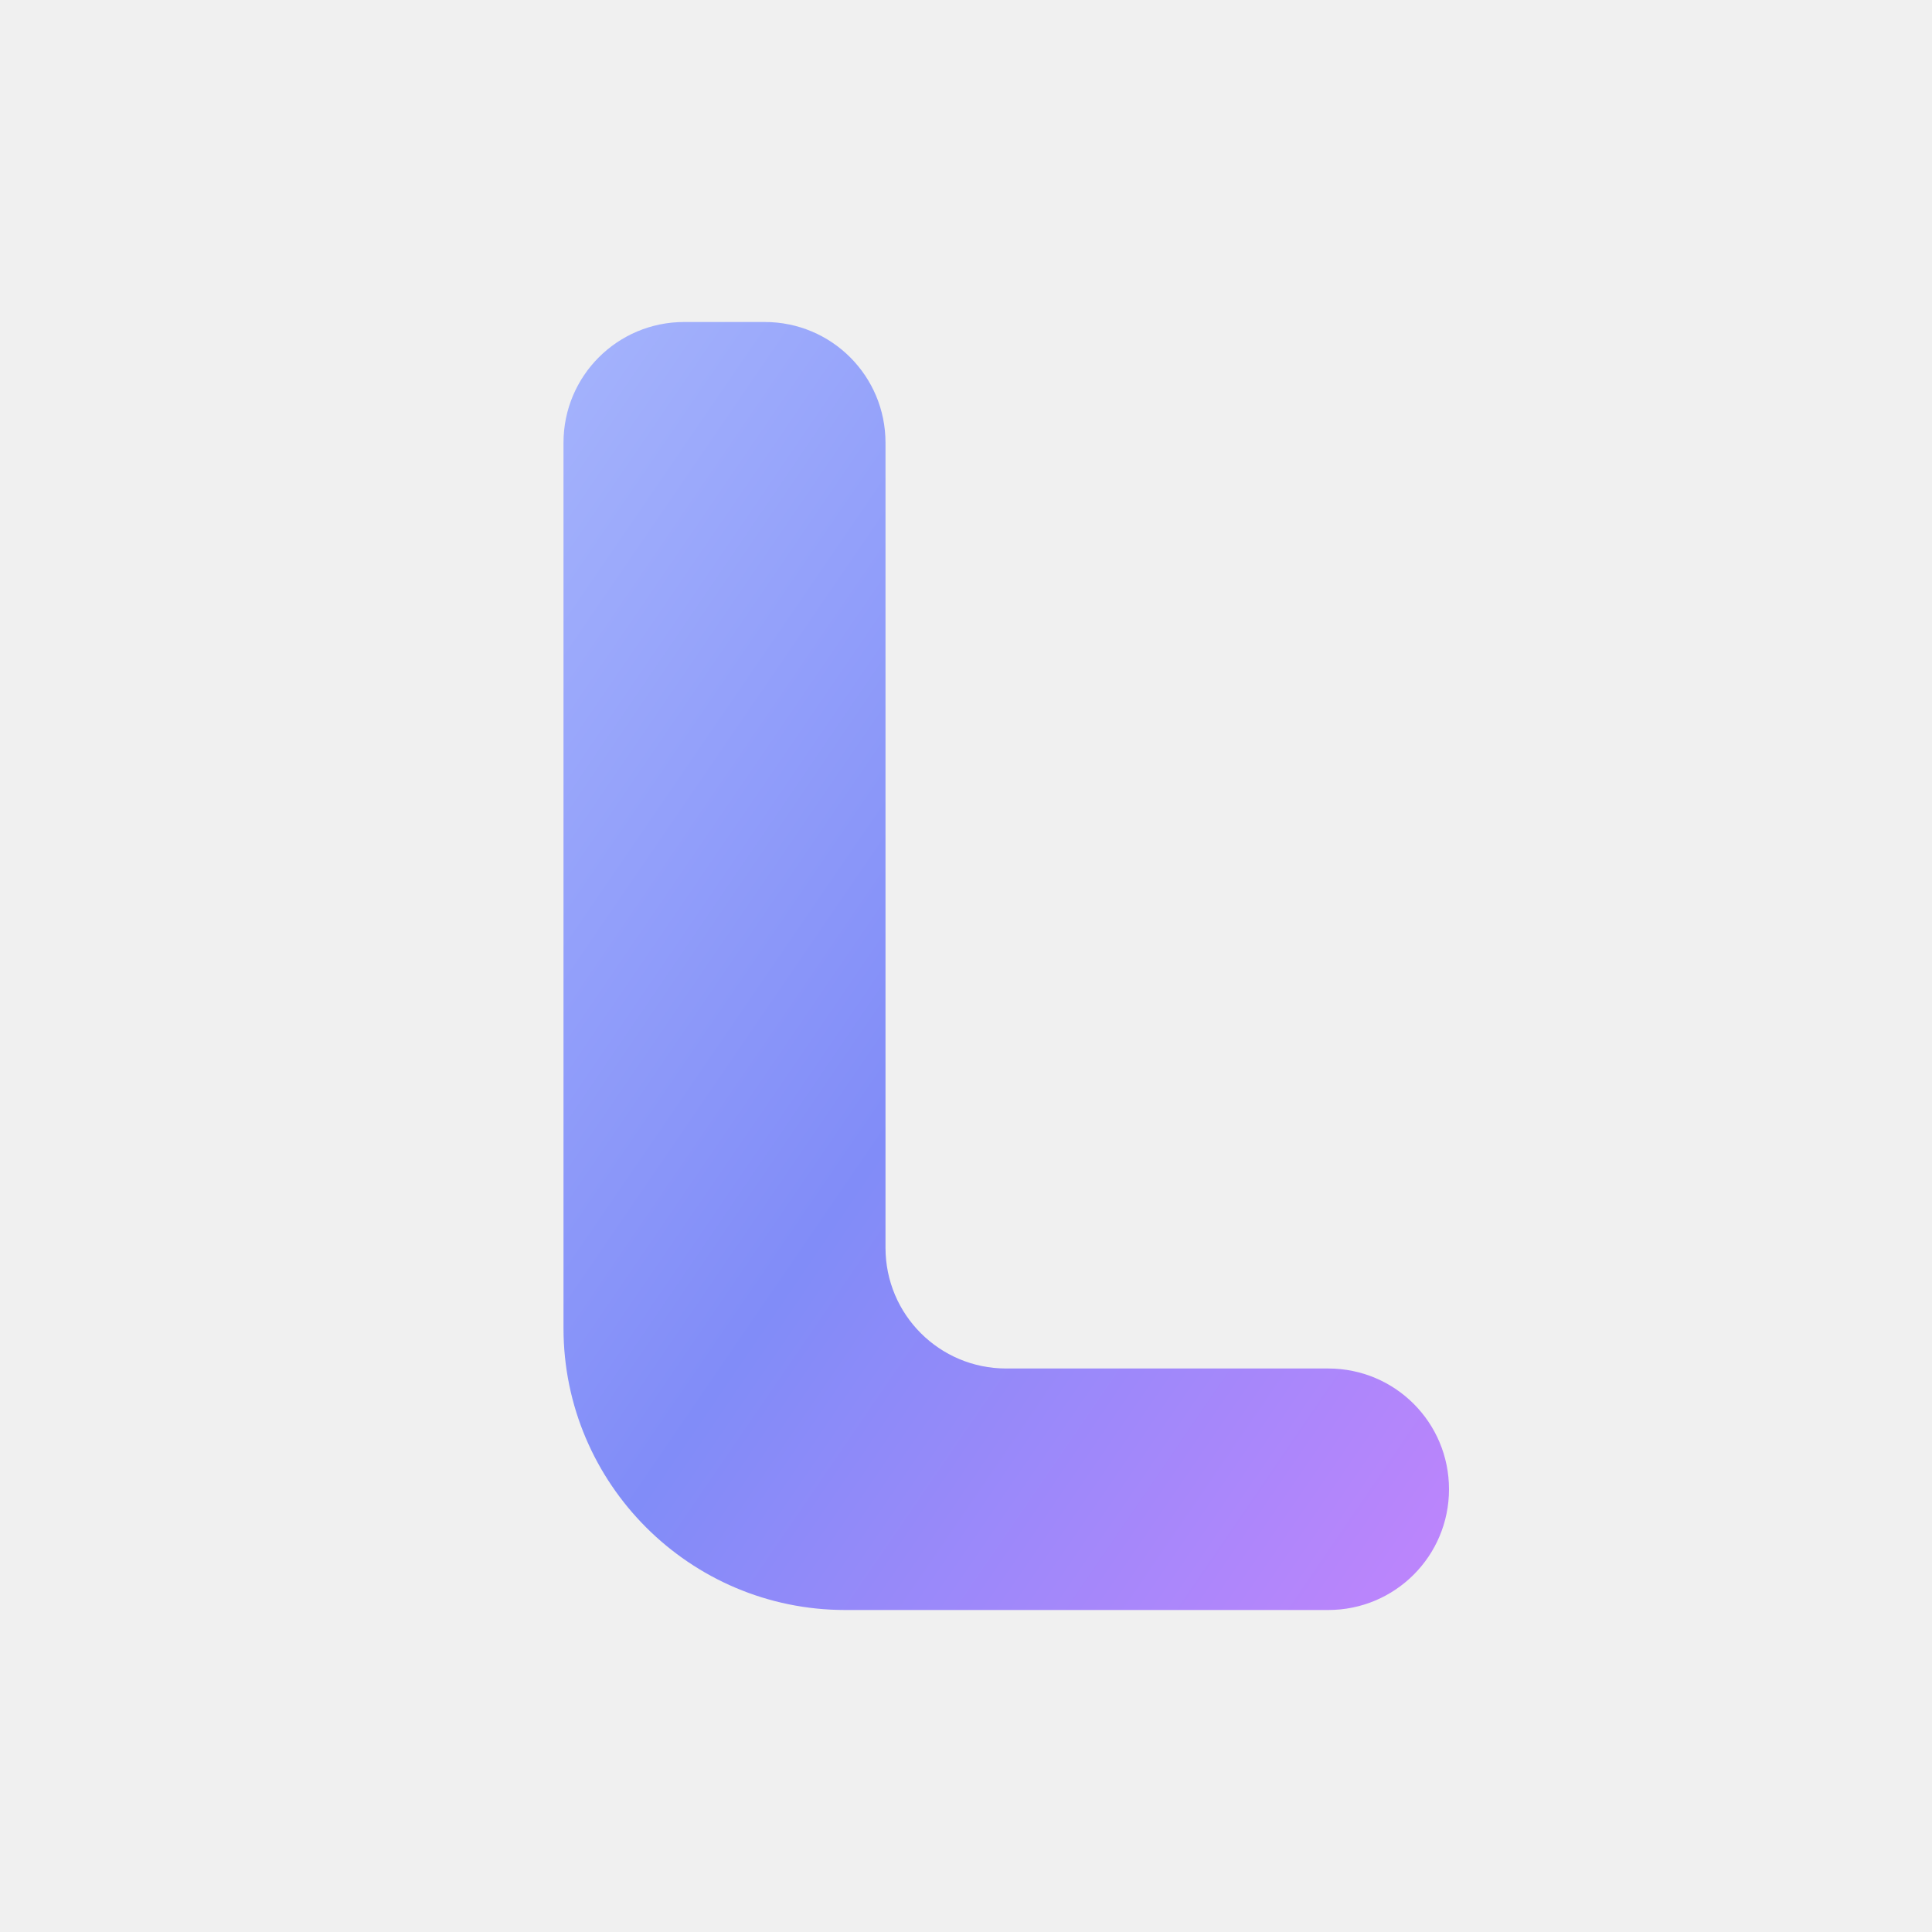
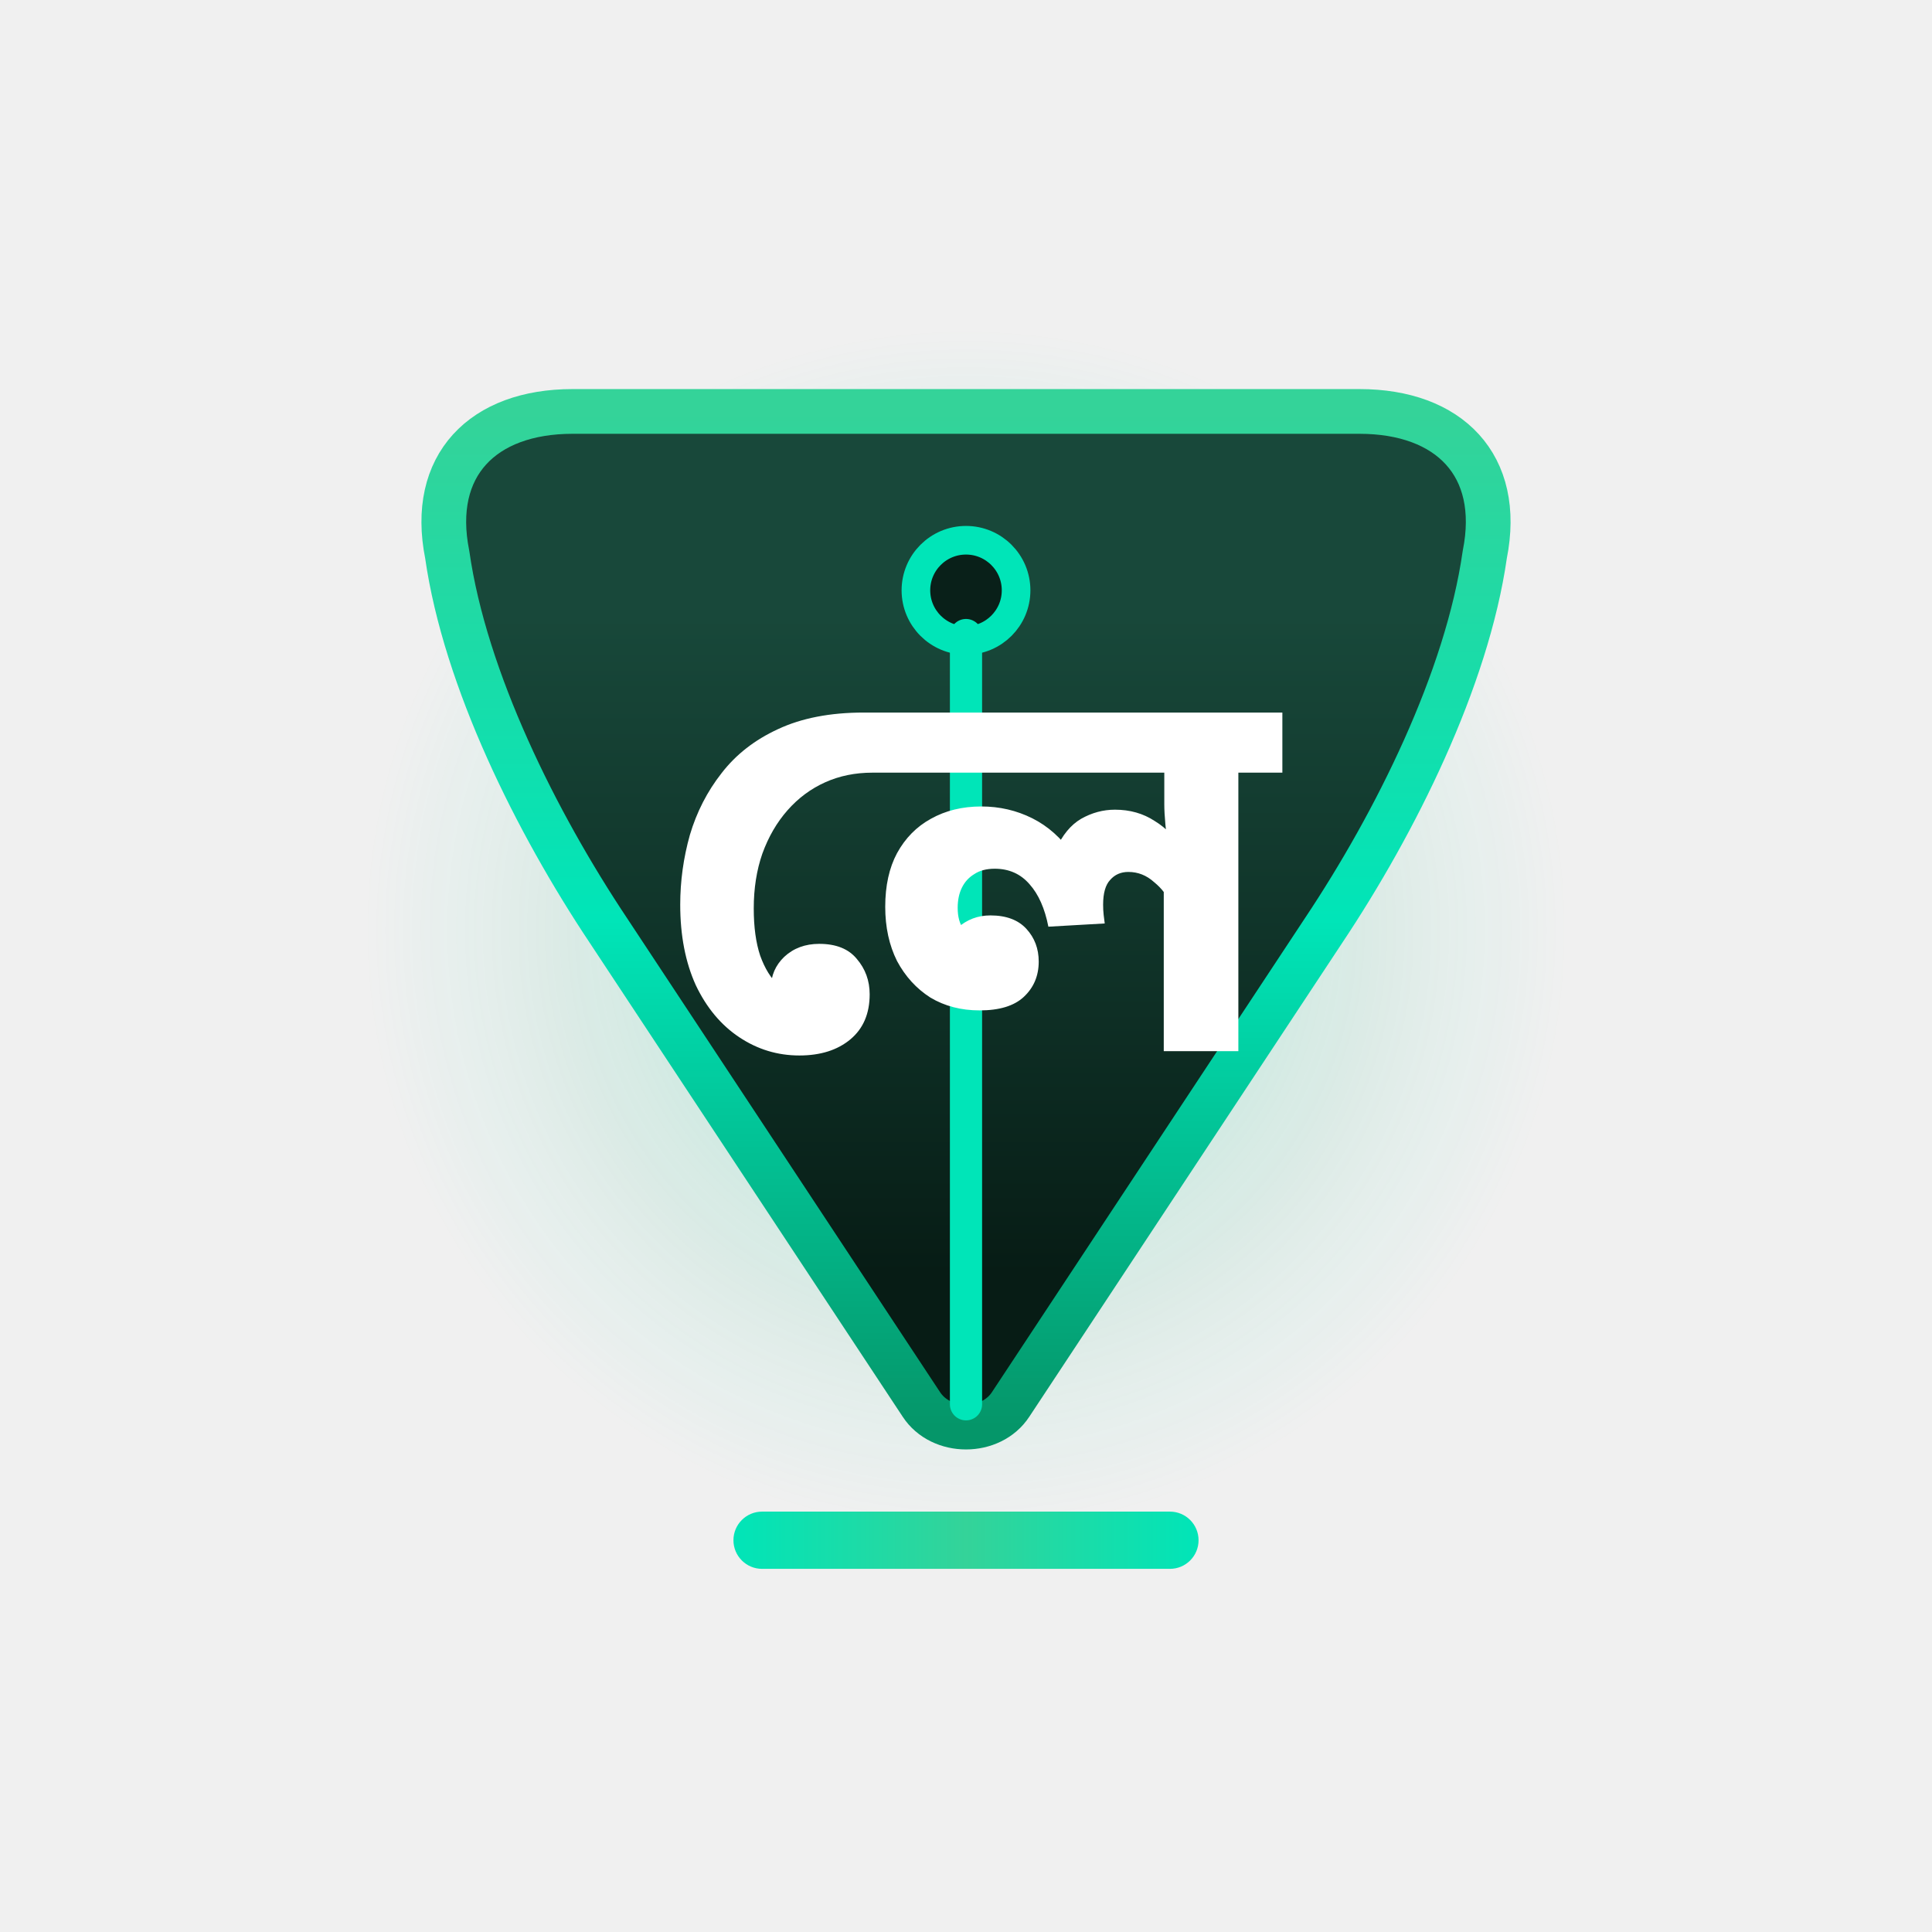
- <svg xmlns="http://www.w3.org/2000/svg" viewBox="0 0 24 24" width="24" height="24" fill="none">
+ <svg xmlns="http://www.w3.org/2000/svg" viewBox="0 0 108 108" width="24" height="24" fill="none">
  <defs>
-     <linearGradient id="logoGrad" x1="0%" y1="0%" x2="100%" y2="100%">
-       <stop offset="0%" stop-color="#a5b4fc" />
-       <stop offset="50%" stop-color="#818cf8" />
-       <stop offset="100%" stop-color="#c084fc" />
+     <radialGradient id="logoAmbientGlow" cx="50%" cy="50%" r="50%">
+       <stop offset="0%" stop-color="#00e5b8" stop-opacity="0.3" />
+       <stop offset="70%" stop-color="#10b981" stop-opacity="0.08" />
+       <stop offset="100%" stop-color="#00e5b8" stop-opacity="0" />
+     </radialGradient>
+     <linearGradient id="logoNibGrad" x1="50%" y1="20%" x2="50%" y2="85%">
+       <stop offset="0%" stop-color="#18483a" />
+       <stop offset="60%" stop-color="#0e2f25" />
+       <stop offset="100%" stop-color="#071c15" />
+     </linearGradient>
+     <linearGradient id="logoNibStroke" x1="0%" y1="0%" x2="0%" y2="100%">
+       <stop offset="0%" stop-color="#34d399" />
+       <stop offset="50%" stop-color="#00e5b8" />
+       <stop offset="100%" stop-color="#059669" />
+     </linearGradient>
+     <linearGradient id="logoSpacebarGrad" x1="0%" y1="0%" x2="100%" y2="0%">
+       <stop offset="0%" stop-color="#00e5b8" />
+       <stop offset="50%" stop-color="#34d399" />
+       <stop offset="100%" stop-color="#00e5b8" />
    </linearGradient>
  </defs>
-   <path d="M7 5.5 C7 4.67 7.67 4 8.5 4 H9.5 C10.33 4 11 4.67 11 5.5 V15.5 C11 16.33 11.67 17 12.5 17 H16.5 C17.33 17 18 17.67 18 18.5 C18 19.33 17.33 20 16.5 20 H10.5 C8.57 20 7 18.43 7 16.5 Z" fill="url(#logoGrad)" />
+   <circle cx="54" cy="52" r="34" fill="url(#logoAmbientGlow)" />
+   <path d="M 32,23 C 27,23 24,26 25,31 C 26,38 30,46 34,52 L 51.5,78.5 C 52.6,80.2 55.4,80.2 56.5,78.5 L 74,52 C 78,46 82,38 83,31 C 84,26 81,23 76,23 Z" fill="url(#logoNibGrad)" stroke="url(#logoNibStroke)" stroke-width="2.5" stroke-linejoin="round" />
+   <circle cx="54" cy="33" r="2.8" fill="#092019" stroke="#00e5b8" stroke-width="1.6" />
+   <line x1="54" y1="35.5" x2="54" y2="78.5" stroke="#00e5b8" stroke-width="1.8" stroke-linecap="round" />
+   <path d="M 44.685,59.002 Q 42.855,59.002 41.325,57.982 Q 39.795,56.962 38.895,55.072 Q 38.025,53.152 38.025,50.572 Q 38.025,48.592 38.565,46.672 Q 39.135,44.752 40.335,43.222 Q 41.535,41.662 43.485,40.762 Q 45.465,39.832 48.285,39.832 H 48.945 V 43.192 H 48.765 Q 47.325,43.192 46.125,43.732 Q 44.925,44.272 44.025,45.292 Q 43.125,46.312 42.615,47.722 Q 42.135,49.102 42.135,50.782 Q 42.135,52.342 42.495,53.422 Q 42.885,54.502 43.515,55.072 Q 44.175,55.642 44.985,55.642 Q 45.855,55.642 46.365,55.522 Q 46.905,55.402 47.445,55.132 L 45.885,57.802 Q 45.165,57.802 44.505,57.502 Q 43.875,57.202 43.485,56.632 Q 43.095,56.032 43.095,55.222 Q 43.095,54.202 43.845,53.482 Q 44.625,52.762 45.795,52.762 Q 47.205,52.762 47.895,53.602 Q 48.615,54.442 48.615,55.582 Q 48.615,57.202 47.535,58.102 Q 46.455,59.002 44.685,59.002 Z M 65.055,58.762 V 49.192 H 65.445 L 65.415,50.512 Q 65.175,49.852 64.515,49.312 Q 63.885,48.742 63.075,48.742 Q 62.445,48.742 62.055,49.192 Q 61.665,49.612 61.665,50.572 Q 61.665,50.872 61.695,51.142 Q 61.725,51.412 61.755,51.622 L 58.605,51.802 Q 58.305,50.272 57.555,49.432 Q 56.805,48.562 55.605,48.562 Q 54.915,48.562 54.465,48.862 Q 54.015,49.132 53.775,49.612 Q 53.535,50.092 53.535,50.752 Q 53.535,51.502 53.865,51.952 Q 54.195,52.402 54.735,52.582 Q 55.305,52.732 55.965,52.732 L 55.755,56.182 Q 54.495,56.182 53.625,55.552 Q 52.785,54.922 52.785,53.632 Q 52.785,52.552 53.535,51.862 Q 54.315,51.172 55.365,51.172 Q 56.685,51.172 57.375,51.922 Q 58.065,52.672 58.065,53.752 Q 58.065,54.952 57.225,55.732 Q 56.415,56.482 54.765,56.482 Q 53.205,56.482 52.005,55.762 Q 50.835,55.012 50.145,53.722 Q 49.485,52.402 49.485,50.692 Q 49.485,48.922 50.145,47.692 Q 50.835,46.432 52.035,45.772 Q 53.265,45.082 54.855,45.082 Q 56.385,45.082 57.705,45.742 Q 59.025,46.402 59.955,47.752 Q 60.915,49.102 61.275,51.142 L 58.485,50.752 Q 58.485,48.652 59.025,47.482 Q 59.565,46.282 60.435,45.772 Q 61.335,45.262 62.325,45.262 Q 63.585,45.262 64.545,45.892 Q 65.535,46.492 66.135,47.572 L 65.295,47.392 Q 65.205,46.732 65.145,46.072 Q 65.085,45.412 65.085,44.962 V 43.192 H 48.375 V 39.832 H 71.685 V 43.192 H 69.225 V 58.762 Z" fill="#FFFFFF" />
+   <rect x="41" y="84.5" width="26" height="3.2" rx="1.6" ry="1.6" fill="url(#logoSpacebarGrad)" />
</svg>
